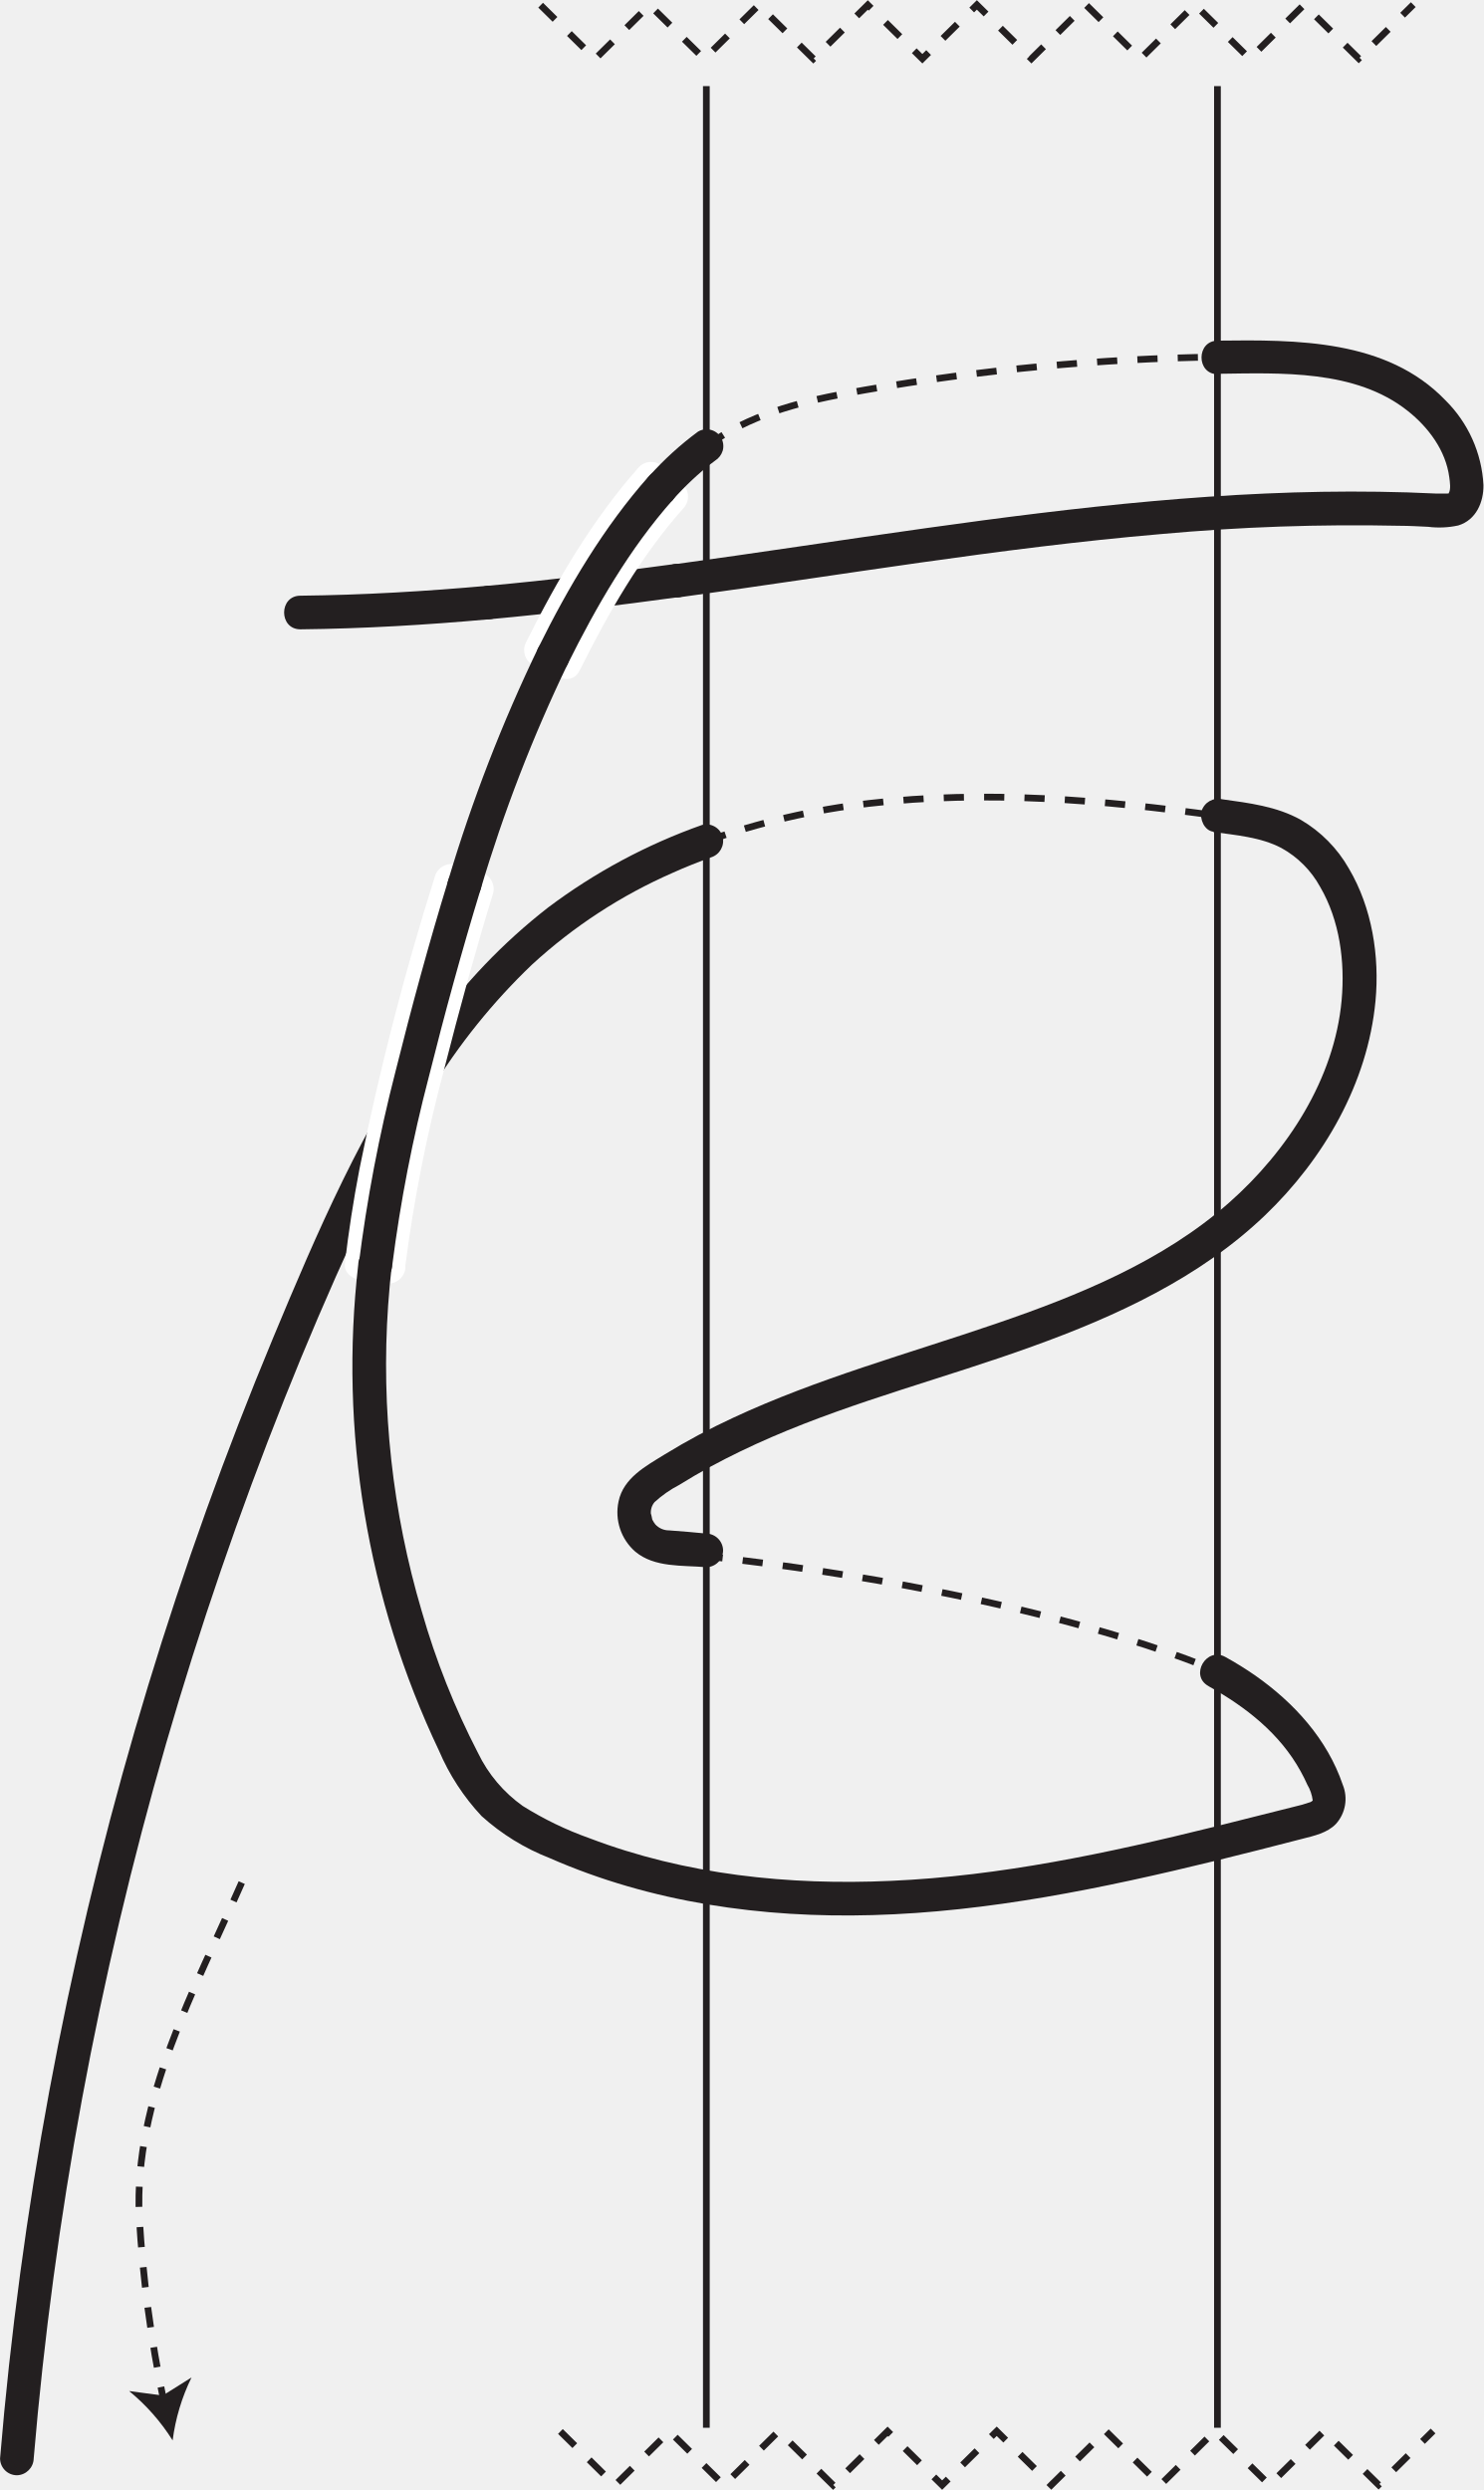
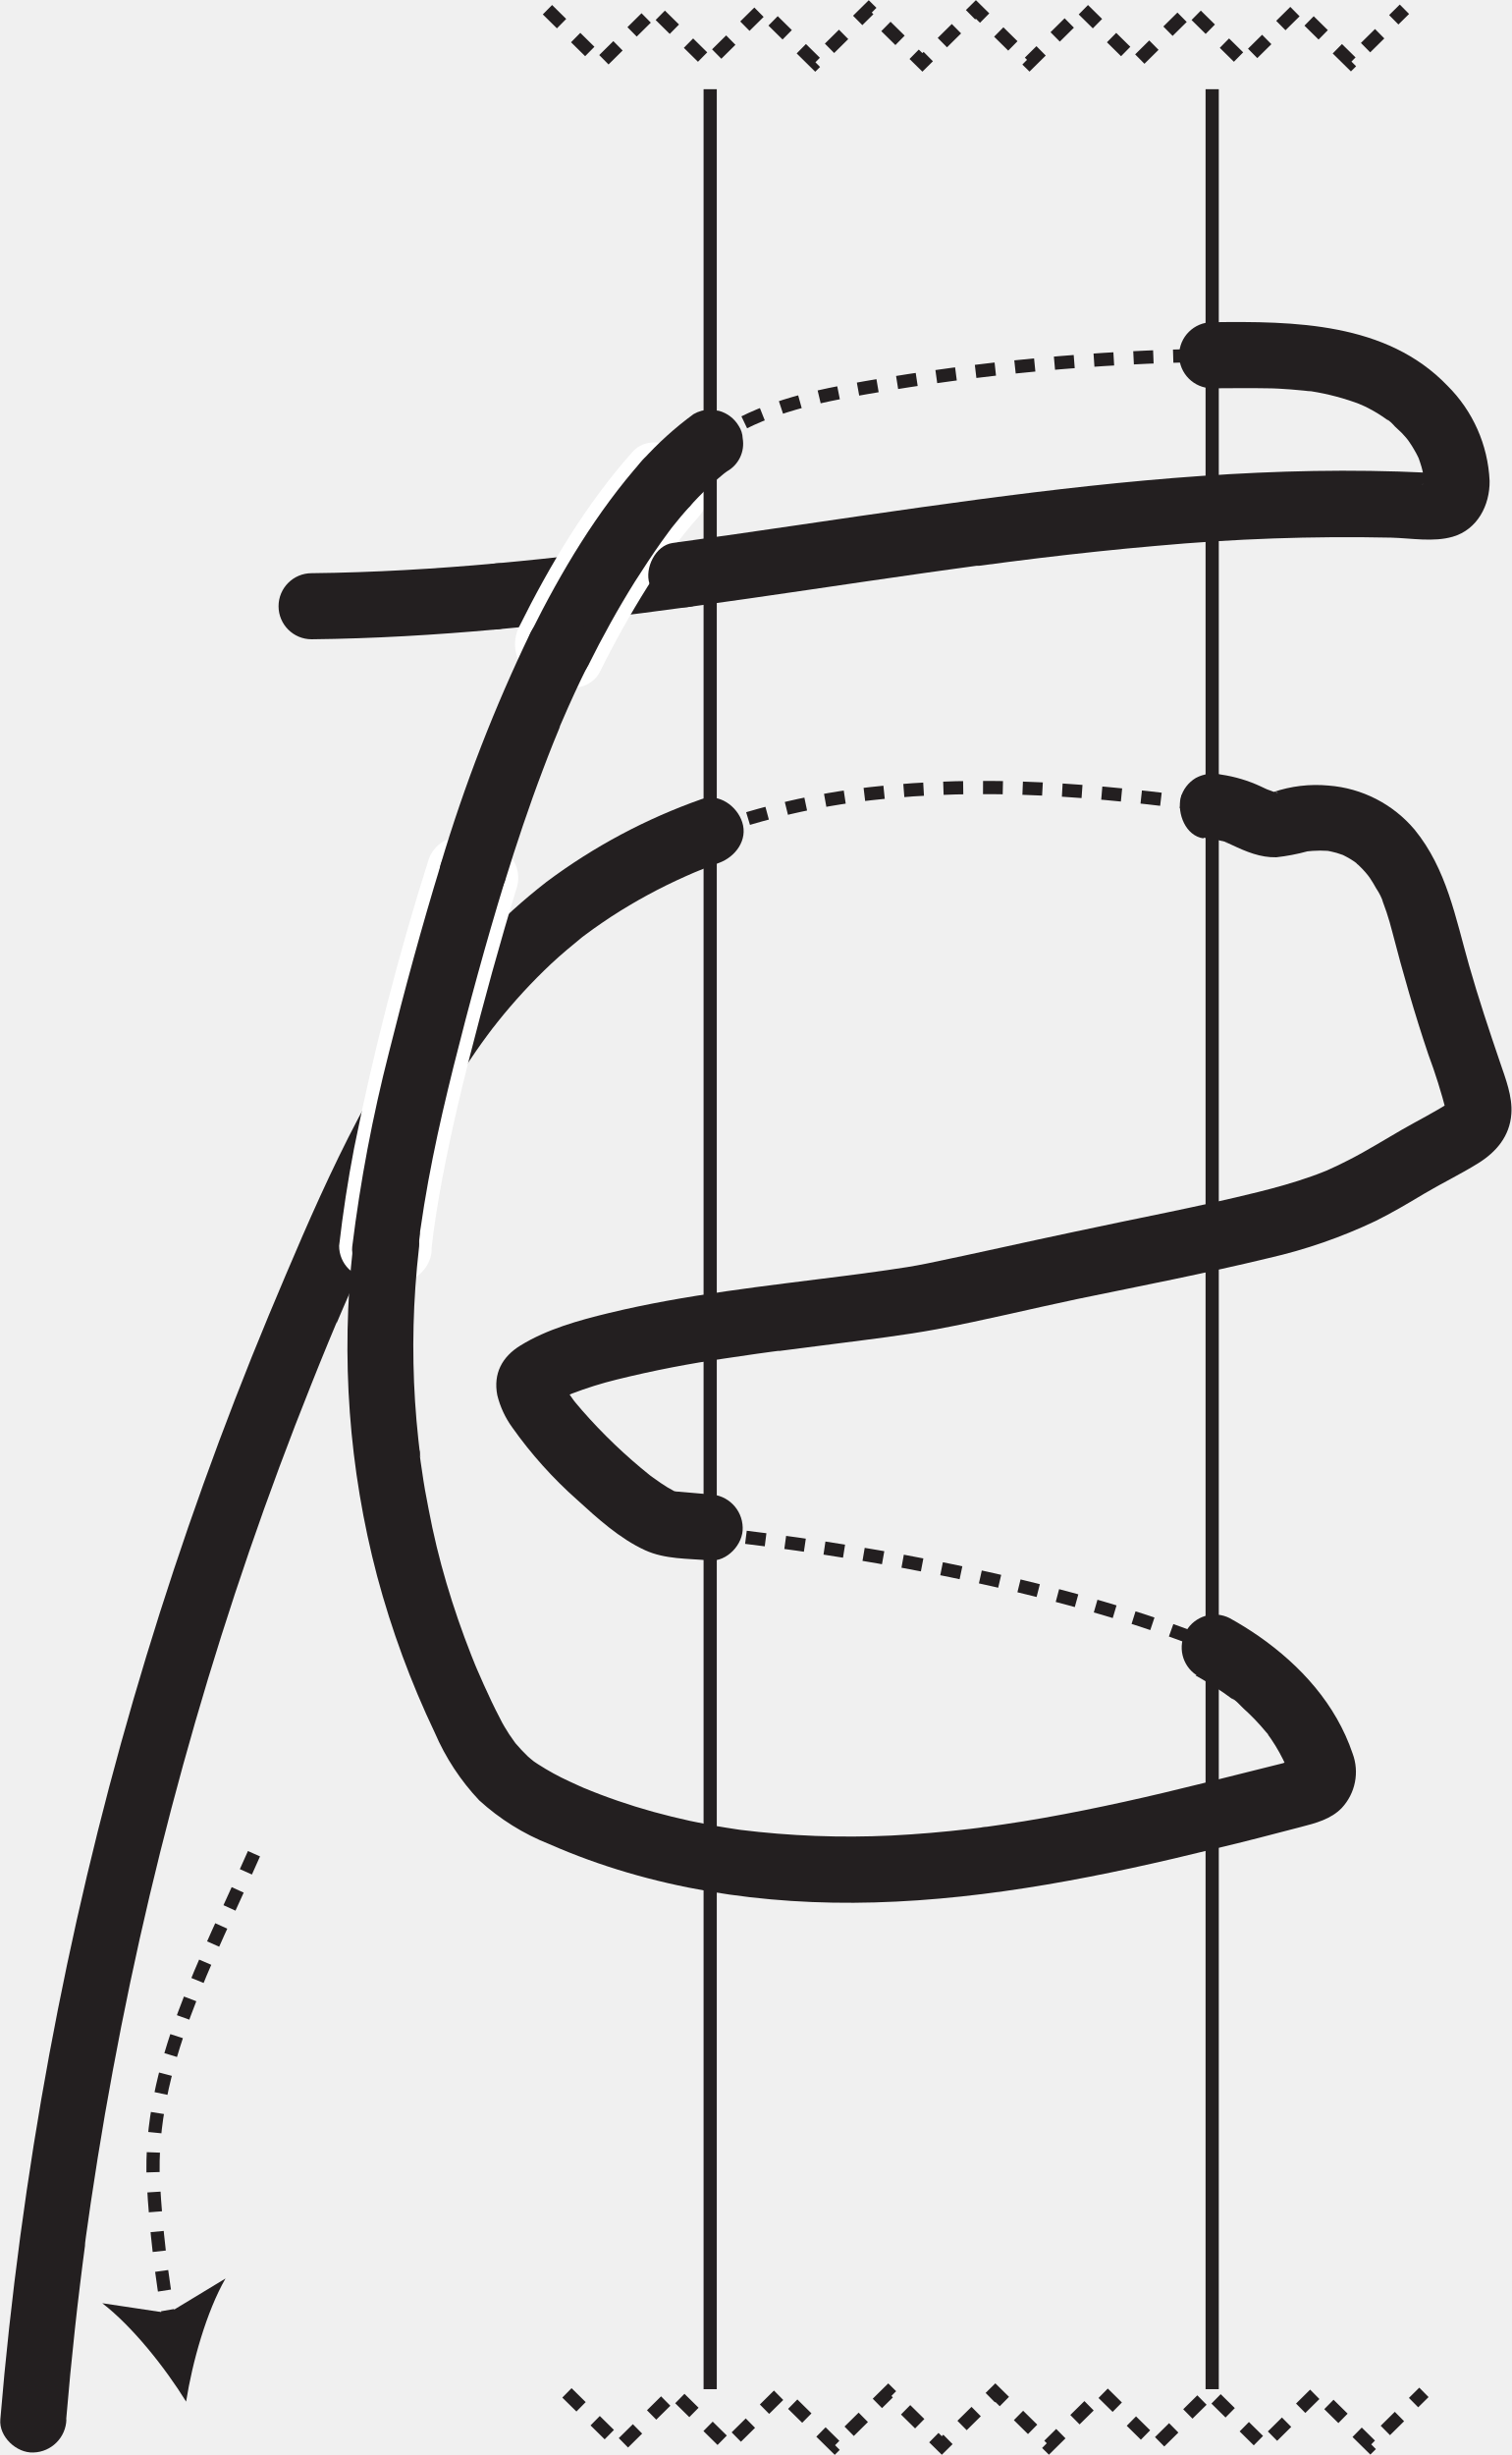
- <svg xmlns="http://www.w3.org/2000/svg" id="Layer_1" data-name="Layer 1" viewBox="0 0 220.45 370.1">
+ <svg xmlns="http://www.w3.org/2000/svg" id="Layer_1" data-name="Layer 1" viewBox="0 0 228.83 371.51">
  <defs>
-     <style>.cls-1{fill:#231f20;}.cls-2,.cls-3{fill:#fff;}.cls-3,.cls-4,.cls-5{stroke:#231f20;stroke-miterlimit:10;}.cls-4,.cls-5{fill:none;}.cls-4{stroke-dasharray:3;}.cls-5{stroke-dasharray:3 3;}</style>
+     <style>.cls-1{fill:#231f20;}.cls-2,.cls-3{fill:#fff;}.cls-3,.cls-4,.cls-5{stroke:#231f20;stroke-miterlimit:10;stroke-width:2px;}.cls-4,.cls-5{fill:none;}.cls-4{stroke-dasharray:3;}.cls-5{stroke-dasharray:3 3;}</style>
  </defs>
-   <path class="cls-1" d="M211.92,254.22c-9.07,1.24-18.16,2.34-27.28,3.17a2.57,2.57,0,0,0-2.5,2.5,2.52,2.52,0,0,0,2.5,2.5c9.57-.87,19.1-2.05,28.61-3.35,1.34-.18,2.07-1.89,1.75-3.07a2.58,2.58,0,0,0-3.08-1.75Z" transform="translate(-111.99 -170.34)" />
-   <path class="cls-2" d="M197.21,266.61l-3.58-1.78.9,3.42c4.37-8.79,9.44-17.6,16-25H207l3,2.67v-3.54c-6.6,7.43-11.76,16.23-16.17,25.1-1.43,2.87,2.88,5.4,4.32,2.52,4.21-8.47,9.08-17,15.39-24.08a2.55,2.55,0,0,0,0-3.54l-3-2.66a2.54,2.54,0,0,0-3.54,0c-6.84,7.7-12.2,16.79-16.77,26a2.53,2.53,0,0,0,.9,3.42l3.58,1.78C197.56,272.35,200.1,268,197.21,266.61Z" transform="translate(-111.99 -170.34)" />
-   <path class="cls-1" d="M117,535.75q2.27-26.89,7.19-53.48t12.47-52.71q7.53-26,17.58-51.23,4.86-12.21,10.34-24.16A192.49,192.49,0,0,1,176,332.43a92.56,92.56,0,0,1,15.08-18.73A75.9,75.9,0,0,1,212,300.06c1.85-.84,3.75-1.58,5.66-2.28a2.56,2.56,0,0,0,1.74-3.08,2.51,2.51,0,0,0-3.07-1.74,85.56,85.56,0,0,0-22.89,12.28A86.44,86.44,0,0,0,176,323.5c-10,13.92-16.88,30-23.45,45.78Q142,394.62,134,420.91t-13.38,53.44q-5.35,27-8,54.48-.33,3.45-.62,6.92a2.51,2.51,0,0,0,2.5,2.5,2.56,2.56,0,0,0,2.5-2.5Z" transform="translate(-111.99 -170.34)" />
-   <path class="cls-2" d="M169.79,356.09l-4-.45,2.5,2.5c1.78-15.41,5.87-30.51,10-45.41q1.53-5.43,3.17-10.83l-3.07,1.75,3.82,1.18-1.75-3.08a416.53,416.53,0,0,0-11.07,42.86q-1.35,6.94-2.17,14a2.51,2.51,0,0,0,2.5,2.5,2.56,2.56,0,0,0,2.5-2.5,223.39,223.39,0,0,1,5.81-29.42c2.23-8.75,4.61-17.46,7.26-26.09a2.56,2.56,0,0,0-1.75-3.08l-3.82-1.17a2.54,2.54,0,0,0-3.08,1.74,416.34,416.34,0,0,0-11.22,43.51q-1.35,7-2.17,14.06c-.17,1.44,1.29,2.36,2.5,2.5l4,.45a2.52,2.52,0,0,0,2.5-2.5A2.55,2.55,0,0,0,169.79,356.09Z" transform="translate(-111.99 -170.34)" />
-   <line class="cls-3" x1="104.99" y1="12.8" x2="104.99" y2="360.85" />
-   <line class="cls-3" x1="180.96" y1="12.8" x2="180.96" y2="360.85" />
-   <path class="cls-1" d="M184.64,257.39c-9.32.84-18.67,1.39-28,1.49-3.22,0-3.23,5,0,5,9.36-.1,18.71-.65,28-1.49a2.56,2.56,0,0,0,2.5-2.5,2.52,2.52,0,0,0-2.5-2.5Z" transform="translate(-111.99 -170.34)" />
-   <path class="cls-1" d="M293,225.9c9.36-.12,20.46-.66,28.24,5.52,3.07,2.43,5.65,5.88,6.17,9.86.08.62.29,1.85-.12,2.42.11-.15.32,0-.24,0s-1,0-1.56,0c-2.86-.14-5.71-.23-8.57-.27-22.52-.33-44.95,2.28-67.22,5.4-12.58,1.76-25.14,3.7-37.73,5.42a2.51,2.51,0,0,0-1.74,3.08,2.55,2.55,0,0,0,3.07,1.74c23.7-3.23,47.31-7.29,71.15-9.34a316.65,316.65,0,0,1,35.65-1.24c1.39,0,2.78.09,4.16.15a13.27,13.27,0,0,0,4.49-.2c2.65-.81,3.77-3.46,3.74-6a19.12,19.12,0,0,0-5.66-12.61c-8.72-9.08-22.15-9-33.83-8.86-3.22,0-3.23,5,0,5Z" transform="translate(-111.99 -170.34)" />
-   <path class="cls-4" d="M217,236.65q1.23-.9,2.52-1.68c6.32-3.82,13.71-5.39,21-6.66A333.39,333.39,0,0,1,293,223.4" transform="translate(-111.99 -170.34)" />
-   <path class="cls-1" d="M212,244.62a45.19,45.19,0,0,1,6-5.62l-.5.4c.25-.2.51-.4.78-.59a2.68,2.68,0,0,0,1.14-1.5,2.53,2.53,0,0,0-.25-1.92,2.5,2.5,0,0,0-3.42-.9,47.62,47.62,0,0,0-7.24,6.59,2.64,2.64,0,0,0-.73,1.77,2.5,2.5,0,0,0,4.27,1.77Z" transform="translate(-111.99 -170.34)" />
-   <path class="cls-1" d="M196.32,269.14c4.29-8.63,9.26-17.28,15.69-24.52,2.13-2.4-1.39-6-3.54-3.54-6.72,7.57-12,16.5-16.47,25.54-1.43,2.87,2.88,5.41,4.32,2.52Z" transform="translate(-111.99 -170.34)" />
-   <path class="cls-1" d="M183.44,302.49a224.62,224.62,0,0,1,12.88-33.35,2.57,2.57,0,0,0-.9-3.42,2.53,2.53,0,0,0-3.42.9,232.93,232.93,0,0,0-13.38,34.54c-1,3.08,3.88,4.4,4.82,1.33Z" transform="translate(-111.99 -170.34)" />
-   <path class="cls-1" d="M170.3,358.36a220.91,220.91,0,0,1,5.42-27.92c2.35-9.38,4.89-18.71,7.72-27.95.95-3.08-3.87-4.4-4.82-1.33-2.88,9.39-5.46,18.89-7.84,28.42a228.88,228.88,0,0,0-5.48,28.78,2.51,2.51,0,0,0,2.5,2.5,2.55,2.55,0,0,0,2.5-2.5Z" transform="translate(-111.99 -170.34)" />
-   <path class="cls-1" d="M291.69,421c5.47,3.05,10.53,7,13.61,12.59.37.66.71,1.34,1,2a6,6,0,0,1,.81,2.37c0,.25,0,0,0,0a1.23,1.23,0,0,1-.33.23,21.59,21.59,0,0,1-2.5.71c-4,1-8,2-11.95,3-15.73,3.89-31.69,7.29-47.92,8-15.16.69-30.55-.9-44.81-6.34a50.32,50.32,0,0,1-9.91-4.79,20.65,20.65,0,0,1-6.65-7.88,113.78,113.78,0,0,1-8.36-21.06,128.89,128.89,0,0,1-5-45.46q.21-3,.56-6.09a2.51,2.51,0,0,0-2.5-2.5,2.57,2.57,0,0,0-2.5,2.5,133,133,0,0,0,12,72.27,33.32,33.32,0,0,0,6.33,9.72,32.89,32.89,0,0,0,10.11,6.24c15.06,6.62,31.61,8.94,48,8.48,17.26-.47,34.29-4,51-8.08,4.3-1.05,8.6-2.15,12.89-3.26,1.76-.45,3.71-.87,5-2.22a5.56,5.56,0,0,0,1-5.83c-2.3-6.77-7.24-12.18-13-16.22a50.76,50.76,0,0,0-4.45-2.76c-2.81-1.57-5.34,2.75-2.52,4.32Z" transform="translate(-111.99 -170.34)" />
-   <path class="cls-1" d="M292.28,294c3.38.47,7.08.76,10.15,2.37a14.62,14.62,0,0,1,5.79,5.8c2.91,5,3.7,11.11,3.19,16.82-1.06,11.72-8.07,22.45-16.71,30.09-9.83,8.69-22.4,13.81-34.66,18-13.1,4.49-26.51,8.13-39.1,14a98.6,98.6,0,0,0-10.14,5.43c-2.81,1.74-6.14,3.49-6.87,7a7.74,7.74,0,0,0,2.49,7.46c2.87,2.4,7,2,10.55,2.31a2.52,2.52,0,0,0,2.5-2.5,2.55,2.55,0,0,0-2.5-2.5c-1.83-.17-3.67-.35-5.51-.47a2.75,2.75,0,0,1-2.07-.9,4.39,4.39,0,0,1-.44-.7c0,.07-.22-1.16-.2-.76a2.37,2.37,0,0,1,.53-1.84,17,17,0,0,1,3.67-2.56q2.25-1.4,4.57-2.67c3-1.63,6.07-3.1,9.19-4.45,12.56-5.43,25.88-8.81,38.72-13.46C277.85,366,290.3,360.28,300,351c8.76-8.39,15.28-19.64,16.44-31.86.63-6.67-.51-13.88-3.95-19.7a19.61,19.61,0,0,0-7.16-7.25c-3.58-2-7.67-2.49-11.67-3.05a2.59,2.59,0,0,0-3.07,1.75c-.32,1.17.4,2.89,1.74,3.07Z" transform="translate(-111.99 -170.34)" />
-   <path class="cls-4" d="M217,295.37a108.3,108.3,0,0,1,24.22-5.62c17.19-2,34.6-.53,51.76,1.84" transform="translate(-111.99 -170.34)" />
-   <path class="cls-4" d="M216.42,401.58c51.21,5.61,76.53,17.19,76.53,17.19" transform="translate(-111.99 -170.34)" />
-   <polyline class="cls-4" points="80.36 0.77 88.46 8.76 96.56 0.76 104.68 8.75 112.78 0.75 120.89 8.74 128.99 0.74 137.1 8.73 145.2 0.73 153.31 8.73 161.41 0.72 169.52 8.72 177.62 0.71 185.74 8.71 193.84 0.7 201.96 8.7 210.07 0.69" />
-   <polyline class="cls-4" points="83.3 361.4 91.41 369.4 99.51 361.39 107.62 369.39 115.72 361.38 123.83 369.38 131.93 361.38 140.04 369.37 148.15 361.37 156.26 369.36 164.36 361.36 172.47 369.35 180.57 361.35 188.69 369.34 196.79 361.34 204.91 369.33 213.01 361.33" />
-   <path class="cls-5" d="M147.92,450.16c-7,15.89-16.06,32.33-15.23,49.66a186,186,0,0,0,3.63,27.36" transform="translate(-111.99 -170.34)" />
-   <path class="cls-1" d="M137.65,533.07a30.3,30.3,0,0,0-6.47-7.34l5,.67,4.28-2.69A30,30,0,0,0,137.65,533.07Z" transform="translate(-111.99 -170.34)" />
+   <path class="cls-1" d="M211.26,251.81l-1.12.15-1.47.2-3.43.45c-2.29.29-4.57.57-6.86.84q-6.85.81-13.74,1.44c-2.6.24-5.13,2.13-5,5,.11,2.51,2.21,5.26,5,5,9.79-.89,19.54-2.11,29.27-3.43,2.61-.36,4.25-3.82,3.5-6.16-.93-2.86-3.37-3.87-6.15-3.49Z" transform="translate(-109.48 -169.64)" />
+   <path class="cls-2" d="M198.47,264.45l-3.58-1.78,1.79,6.85a151.62,151.62,0,0,1,7.51-13.41c1.31-2.06,2.66-4.09,4.09-6.06l1.08-1.48c.56-.74-.19.23.16-.2l.53-.68c.72-.9,1.47-1.78,2.24-2.64h-7.07l3,2.67v-7.07c-6.75,7.59-12.06,16.53-16.57,25.59-1.16,2.34-.7,5.53,1.8,6.85,2.26,1.19,5.59.7,6.84-1.8a144.92,144.92,0,0,1,7.24-12.94q1.94-3.08,4.06-6c.35-.49.72-1,1.08-1.46s.35-.47,0,0l.53-.67c.67-.83,1.36-1.65,2.08-2.45,1.72-1.94,2.11-5.19,0-7.07l-3-2.67c-1.92-1.72-5.2-2.11-7.07,0-7,7.86-12.5,17.1-17.17,26.49-1.14,2.29-.76,5.58,1.79,6.84l3.59,1.78c2.34,1.16,5.52.7,6.84-1.8C201.46,269,201,265.69,198.47,264.45Z" transform="translate(-109.48 -169.64)" />
+   <path class="cls-1" d="M119.5,535.75q.57-6.81,1.31-13.6.36-3.35.77-6.67c.13-1.07.26-2.15.4-3.22l.21-1.61.09-.69s.18-1.33.09-.71,0-.19,0-.25l.12-.92c.08-.53.15-1.07.23-1.6.16-1.15.32-2.3.49-3.44q.51-3.44,1.06-6.87,1.06-6.63,2.29-13.23,4.93-26.64,12.47-52.71T156.65,379q1.24-3.12,2.52-6.22c.42-1,.84-2,1.25-3,.22-.53,0,0,0,.13l.36-.86c.24-.56.48-1.13.73-1.7,1.71-4,3.46-8,5.28-11.92a192.49,192.49,0,0,1,11.45-21.74q1.6-2.56,3.33-5.05c.56-.8,1.12-1.59,1.7-2.37.33-.44.67-.88,1-1.33-.62.83.33-.4.5-.62a84.29,84.29,0,0,1,8.15-8.85c1.5-1.4,3.08-2.71,4.66-4,.6-.48-.59.44,0,0l.52-.39q.62-.46,1.23-.9c.89-.63,1.78-1.24,2.69-1.84a81.46,81.46,0,0,1,11.25-6.1l1.39-.61c-.89.38.33-.14.62-.25,1-.41,2-.8,3.05-1.17,2.45-.9,4.37-3.44,3.49-6.15-.77-2.41-3.52-4.45-6.15-3.49a87.88,87.88,0,0,0-23.48,12.53,90.64,90.64,0,0,0-18.31,19.15c-10.17,14.1-17,30.43-23.7,46.39q-10.54,25.32-18.55,51.62t-13.38,53.44c-3.61,18.23-6.31,36.65-8.1,55.15q-.33,3.45-.62,6.92c-.23,2.61,2.45,5.11,5,5a5.14,5.14,0,0,0,5-5Z" transform="translate(-109.48 -169.64)" />
+   <path class="cls-2" d="M169.79,353.59l-4-.45,5,5c.05-.49.11-1,.17-1.45,0-.26.18-1.43.07-.6.14-1,.3-2.09.46-3.12q.47-3,1-6c.73-3.87,1.57-7.73,2.47-11.57,1.75-7.39,3.72-14.74,5.77-22.05q1.51-5.43,3.16-10.82l-6.15,3.49,3.83,1.18-3.5-6.15A416.53,416.53,0,0,0,167.05,344q-1.41,7.28-2.26,14.64c-.3,2.61,2.52,5.11,5,5,3-.13,4.68-2.21,5-5,.07-.64.15-1.28.23-1.92s.08-.63,0-.1c.05-.32.09-.64.14-1,.18-1.27.38-2.54.59-3.81.41-2.52.89-5,1.4-7.53,1-4.84,2.13-9.65,3.35-14.44,2.23-8.74,4.61-17.46,7.26-26.09a5.09,5.09,0,0,0-3.5-6.15l-3.82-1.17a5.09,5.09,0,0,0-6.15,3.49,415.52,415.52,0,0,0-11.22,43.5q-1.41,7.32-2.26,14.73a4.91,4.91,0,0,0,1.46,3.53,5.81,5.81,0,0,0,3.54,1.47l4,.45c2.61.3,5.11-2.51,5-5C174.66,355.63,172.58,353.91,169.79,353.59Z" transform="translate(-109.48 -169.64)" />
+   <line class="cls-3" x1="107.49" y1="13.5" x2="107.49" y2="361.55" />
+   <line class="cls-3" x1="183.47" y1="13.5" x2="183.47" y2="361.55" />
+   <path class="cls-1" d="M184.64,254.89c-9.32.84-18.67,1.39-28,1.49a5,5,0,0,0,0,10c9.36-.1,18.71-.65,28-1.49,2.6-.23,5.13-2.13,5-5-.11-2.51-2.21-5.25-5-5Z" transform="translate(-109.48 -169.64)" />
+   <path class="cls-1" d="M293,228.4c2.74,0,5.49-.06,8.24,0,1.2,0,2.4.09,3.59.17q1,.07,2,.18l.89.1c-.73-.09-.22,0,.22,0a37.35,37.35,0,0,1,7.5,2c-.88-.34.41.19.64.3.45.22.88.45,1.31.69s.86.51,1.28.79c.2.13.41.27.61.42a4.84,4.84,0,0,1,.46.33c.29.21.2.14-.28-.22.21,0,1,.83,1.13,1,.37.33.72.68,1.06,1l.5.55s.84.95.31.34.06.09.16.23.35.5.51.76.51.82.73,1.25c.15.27.27.55.4.81.33.62-.29-.85-.08-.19.15.46.32.9.45,1.37.07.23.13.47.18.7s.25,1.4.13.59,0,.74,0,.93-.19.84,0,.18c.31-.92-.19.3-.13.31-.16,0,.7-1.21.61-1.13.11-.1,2-.87.9-.62.24-.05,1,0,.14-.07-.34,0-.7,0-1,0-2.86-.14-5.71-.23-8.57-.27-22.75-.33-45.4,2.34-67.88,5.49-12.59,1.76-25.14,3.7-37.73,5.42-2.6.36-4.25,3.82-3.5,6.15.93,2.86,3.37,3.88,6.15,3.5,11.86-1.62,23.69-3.44,35.54-5.12l4.38-.61,2.19-.3,1.22-.17.38,0q4.5-.6,9-1.15c5.92-.71,11.85-1.35,17.78-1.86A316.65,316.65,0,0,1,320.05,251c3,.08,6.4.71,9.32-.14,3.73-1.09,5.62-4.77,5.57-8.45A21.68,21.68,0,0,0,328.55,228c-9.22-9.6-23.22-9.76-35.6-9.6a5,5,0,0,0,0,10Z" transform="translate(-109.48 -169.64)" />
+   <path class="cls-4" d="M217,236.65q1.23-.9,2.52-1.68c6.32-3.82,13.71-5.39,21-6.66A333.39,333.39,0,0,1,293,223.4" transform="translate(-109.48 -169.64)" />
+   <path class="cls-1" d="M213.78,246.38a45.78,45.78,0,0,1,5.95-5.61l-1,.78.78-.58a4.78,4.78,0,0,0,2.38-5,3.65,3.65,0,0,0-.59-1.86,5,5,0,0,0-3-2.3l-1.33-.18a5,5,0,0,0-2.52.68,50.82,50.82,0,0,0-7.74,7,5.26,5.26,0,0,0-1.47,3.54,3.82,3.82,0,0,0,.43,1.92,3.71,3.71,0,0,0,1,1.61,5,5,0,0,0,7.07,0Z" transform="translate(-109.48 -169.64)" />
+   <path class="cls-1" d="M198.48,270.4c2.17-4.37,4.53-8.64,7.12-12.78,1.28-2,2.62-4.05,4-6,.36-.51.73-1,1.1-1.51l.56-.75c-.3.39-.27.36.09-.1.78-1,1.58-1.93,2.41-2.87,1.73-1.95,2.07-5.17,0-7.07-1.9-1.74-5.22-2.09-7.07,0-6.87,7.74-12.28,16.82-16.87,26.05-1.16,2.33-.7,5.52,1.8,6.84,2.26,1.19,5.59.7,6.84-1.8Z" transform="translate(-109.48 -169.64)" />
+   <path class="cls-1" d="M185.85,303.16c1.78-5.75,3.68-11.45,5.81-17.06.51-1.33,1-2.65,1.55-4l.9-2.19c.13-.32.25-.59,0-.11l.47-1.08q1.81-4.23,3.86-8.35c1.15-2.34.7-5.52-1.8-6.84-2.25-1.19-5.6-.71-6.84,1.8a236.94,236.94,0,0,0-13.63,35.14,5.05,5.05,0,0,0,3.49,6.15,5.1,5.1,0,0,0,6.15-3.49Z" transform="translate(-109.48 -169.64)" />
+   <path class="cls-1" d="M172.8,358.36l.24-1.92c.07-.61.08-.64,0-.12,0-.32.09-.64.13-1,.16-1.12.33-2.24.51-3.35q.59-3.6,1.31-7.17c.92-4.6,2-9.18,3.13-13.74,2.35-9.37,4.89-18.71,7.72-27.94a5,5,0,0,0-3.49-6.15,5.1,5.1,0,0,0-6.15,3.49c-2.88,9.39-5.46,18.88-7.84,28.41a234,234,0,0,0-5.57,29.45c-.3,2.61,2.52,5.11,5,5,3-.13,4.68-2.2,5-5Z" transform="translate(-109.48 -169.64)" />
+   <path class="cls-1" d="M290.43,423.18c1.46.82,2.9,1.69,4.29,2.65l.93.67.46.34c.47.33-.23-.2-.25-.2.62.19,1.39,1.15,1.87,1.58a32.75,32.75,0,0,1,3.36,3.51c.07.08.34.33.35.44s-.54-.76-.22-.28c.21.31.44.61.65.91.46.68.88,1.36,1.27,2.07s.7,1.34,1,2c.4.87-.23-.7.08.22a4.36,4.36,0,0,1,.48,1.55c.07-.58-.13-.46.08-1.24a2.18,2.18,0,0,1,.58-1.22s.83-.54.35-.29.41-.13.42-.13a13.26,13.26,0,0,0-2.49.71c-4,1-8,2-12,3-8,2-16,3.81-24.08,5.25-2.06.36-4.12.71-6.19,1l-2.86.41c.83-.12-.32,0-.58.07l-1.68.21c-3.94.46-7.9.8-11.87,1a134,134,0,0,1-22.92-.87c.89.11-.11,0-.45-.07-.52-.07-1-.15-1.55-.24-1-.15-1.92-.32-2.87-.5-1.83-.34-3.66-.74-5.47-1.19a91.9,91.9,0,0,1-10.88-3.38l-1.25-.49-.83-.34c-.06,0-.74-.31-.23-.09l-.23-.1-.61-.27-1.42-.65a37.73,37.73,0,0,1-4.75-2.6l-.54-.36s-.64-.46-.19-.12-.22-.2-.33-.29l-.49-.42a27.43,27.43,0,0,1-1.88-2c-.38-.42.09.12.13.18-.12-.17-.25-.34-.37-.52-.24-.34-.47-.69-.7-1-.49-.78-1-1.58-1.38-2.39-.89-1.68-1.69-3.4-2.47-5.13-.37-.82-.74-1.65-1.09-2.48.33.77-.09-.22-.2-.48l-.59-1.47q-2.12-5.37-3.76-10.91T174.35,398c-.39-1.92-.73-3.85-1-5.79-.07-.45-.13-.9-.2-1.34l-.09-.68c0-.06-.11-.81,0-.23s0-.16,0-.23c0-.23,0-.45-.08-.67l-.18-1.58a129.75,129.75,0,0,1-.45-23.07q.21-3,.56-6.09c.3-2.61-2.51-5.11-5-5-3,.14-4.68,2.21-5,5a136.08,136.08,0,0,0,3.65,49.83,137.71,137.71,0,0,0,8.73,23.7,35.1,35.1,0,0,0,6.72,10.23,34.59,34.59,0,0,0,10.62,6.63c15.47,6.8,32.4,9.29,49.23,8.82,17.48-.48,34.75-4,51.67-8.17,4.31-1,8.6-2.15,12.89-3.26,2.19-.56,4.52-1.18,6.14-2.86a8,8,0,0,0,1.64-8.26c-2.52-7.43-7.83-13.29-14.17-17.72a50.76,50.76,0,0,0-4.45-2.76,5,5,0,0,0-5,8.64Z" transform="translate(-109.48 -169.64)" />
+   <path class="cls-1" d="M291.62,296.41a19.5,19.5,0,0,1,2.73.48c.14,0,1,.24,1.06.37s-1.11-.5-.14-.06l.7.32c2.13,1,4.28,1.91,6.68,1.85a30.46,30.46,0,0,0,4.72-.9l.46-.07c.75-.14-1.13.12-.78.1s.74-.08,1.11-.1a15.93,15.93,0,0,1,2.29,0c.24,0,1.08.13,0,0s-.28-.05,0,0c.45.09.9.18,1.35.31s.79.28,1.19.4c.25.08-1.25-.6-.37-.15.24.13.49.24.73.38a13.06,13.06,0,0,1,1.19.73c.82.57,0,.18-.2-.17.09.21.54.46.71.61a15.33,15.33,0,0,1,1.12,1.16c.2.22.38.49.59.7,0,0-.64-.91-.37-.47.12.2.27.38.41.57.36.54.69,1.09,1,1.65a8.65,8.65,0,0,1,1.08,2.2s-.37-.92-.17-.38c.06.17.13.33.19.5.16.41.3.82.44,1.23.33,1,.6,1.93.85,2.91,1.62,6.26,3.4,12.47,5.47,18.61a85.94,85.94,0,0,1,2.73,8.7c.2.86-.08-1.63-.08-.59,0,.19,0,.39,0,.58.06.93.24-1.42.11-.74-.06.29-.35.95.09-.09s.17-.39,0-.14c-.4.65,1.09-1.16.43-.55l-.4.39c-.67.69,1.14-.78.45-.34-2.37,1.54-4.9,2.79-7.35,4.2-2.66,1.53-5.25,3.16-8,4.56-1.09.56-2.2,1.1-3.32,1.59l-.42.18c-.6.27,1.33-.55.72-.3l-.9.36c-.58.23-1.15.45-1.73.65-2.64.94-5.34,1.69-8.06,2.37-9.17,2.28-18.48,4-27.73,6-7.48,1.57-14.93,3.28-22.41,4.82-2,.41-4,.72-6,1l-3.6.5.51-.07-.41.06-1,.13-2,.26c-11.91,1.53-24,2.8-35.65,5.62-4.54,1.1-9.36,2.43-13.37,4.9-2.8,1.71-4.16,4.27-3.52,7.54a14,14,0,0,0,2.27,4.88,64,64,0,0,0,9.8,10.93c3.08,2.81,6.44,5.87,10.27,7.63,3.07,1.41,6.49,1.25,9.8,1.56,2.62.24,5.12-2.47,5-5a5.12,5.12,0,0,0-5-5c-1.07-.1-2.14-.2-3.21-.28l-1.38-.12-.92-.07c-1.2-.06.62,0,.69.13a4.44,4.44,0,0,0-.66-.18c-.85-.21.65.3.67.3s-.41-.2-.52-.25a20,20,0,0,1-2.09-1.26c-.37-.25-.73-.51-1.09-.77l-.62-.45c-.9-.68.71.56.11.08a80.27,80.27,0,0,1-10.28-9.83c-.33-.39-.66-.78-1-1.18-.17-.2-.32-.42-.49-.61s.74,1,.44.57c-.08-.11-.17-.22-.25-.34a22.1,22.1,0,0,1-1.48-2.23c-.18-.32-.31-.68-.5-1s.46,1.37.29.68a4.42,4.42,0,0,0-.15-.48c-.26-.73.08.69.09.84a1.93,1.93,0,0,1,0-.34c0-.36-.28,1.61-.13,1a2.08,2.08,0,0,1-.69,1.31c-.15.2-1.43,1.21-1,1l.44-.28c.4-.25.8-.48,1.22-.7s.78-.4,1.18-.58c.18-.09,1.09-.47.18-.09s.09,0,.33-.13a56.59,56.59,0,0,1,6.74-2.11,168.55,168.55,0,0,1,16.67-3.24l4.51-.66,2.25-.31,1-.13.26,0c2.88-.38,5.77-.74,8.65-1.11,5.06-.65,10.14-1.25,15.16-2.18,7.09-1.33,14.12-3.06,21.18-4.55,9.69-2,19.43-3.89,29.06-6.22a78,78,0,0,0,16.11-5.59c2.5-1.24,4.9-2.65,7.29-4.09,2.72-1.62,5.6-3,8.28-4.67s4.76-4.05,5-7.45c.2-2.64-.89-5.39-1.72-7.84-1.65-4.85-3.27-9.7-4.67-14.62-2.06-7.22-3.38-14.59-8.25-20.56a18.91,18.91,0,0,0-13-6.67,20.1,20.1,0,0,0-8.43,1c-.65.24,1-.05.28-.06s.5.08.47.11c-.2.12-1-.24-1.21-.32,0,0-.53-.18-.52-.19s1.13.51.15.07l-1-.47a21.55,21.55,0,0,0-6-1.8,5.5,5.5,0,0,0-3.86.51,5.07,5.07,0,0,0-2.29,3c-.54,2.36.72,5.77,3.49,6.15Z" transform="translate(-109.48 -169.64)" />
+   <path class="cls-4" d="M217,295.37a108.3,108.3,0,0,1,24.22-5.62c17.19-2,34.6-.53,51.76,1.84" transform="translate(-109.48 -169.64)" />
+   <path class="cls-4" d="M216.42,401.58c51.21,5.61,76.53,17.19,76.53,17.19" transform="translate(-109.48 -169.64)" />
+   <polyline class="cls-4" points="82.86 1.47 90.97 9.47 99.07 1.46 107.18 9.46 115.28 1.45 123.39 9.45 131.49 1.44 139.61 9.44 147.71 1.43 155.82 9.43 163.92 1.42 172.03 9.42 180.13 1.41 188.25 9.41 196.35 1.41 204.47 9.4 212.57 1.4" />
+   <polyline class="cls-4" points="85.81 362.11 93.92 370.1 102.02 362.1 110.13 370.09 118.23 362.09 126.34 370.08 134.44 362.08 142.55 370.07 150.65 362.07 158.76 370.06 166.86 362.06 174.97 370.05 183.08 362.05 191.19 370.05 199.29 362.04 207.41 370.04 215.52 362.03" />
+   <path class="cls-5" d="M147.92,450.16c-7,15.89-16.06,32.33-15.23,49.66a175.86,175.86,0,0,0,2.5,21.43" transform="translate(-109.48 -169.64)" />
+   <path class="cls-1" d="M137.65,533.07c-3.19-5.15-8.1-11.35-12.69-14.89l10,1.5,8.65-5.24C140.73,519.47,138.59,527.09,137.65,533.07Z" transform="translate(-109.48 -169.64)" />
</svg>
